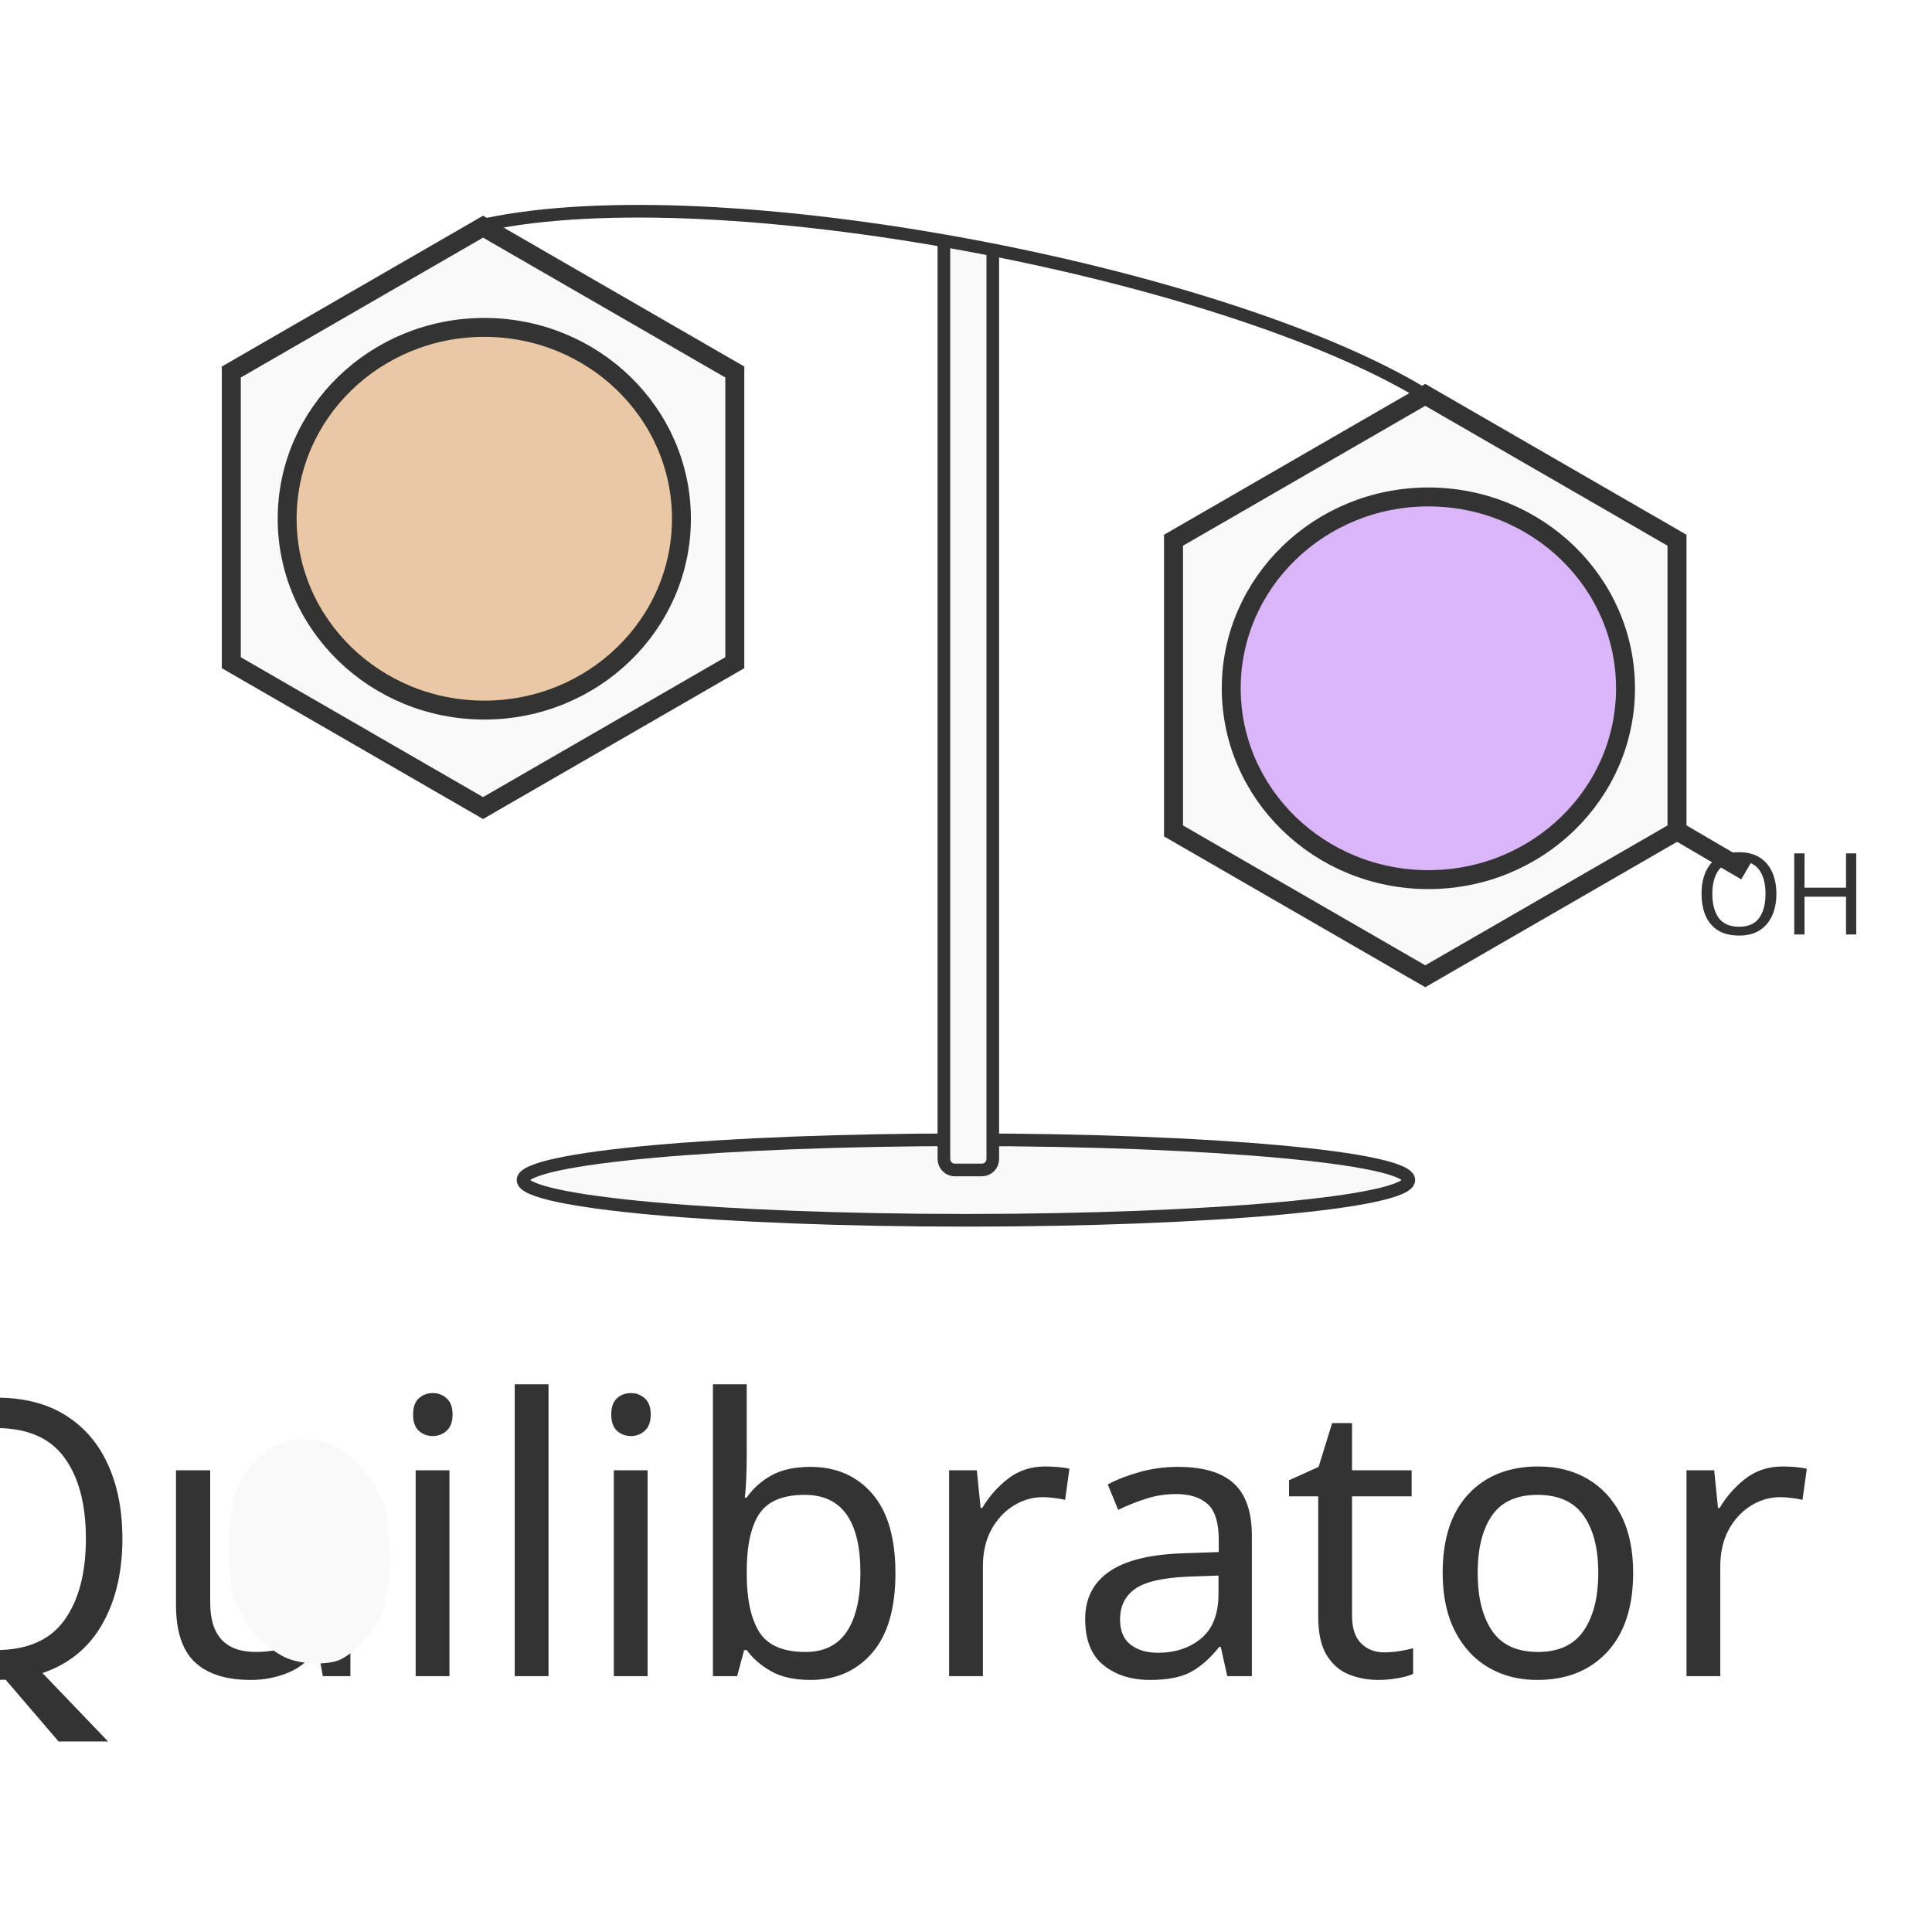
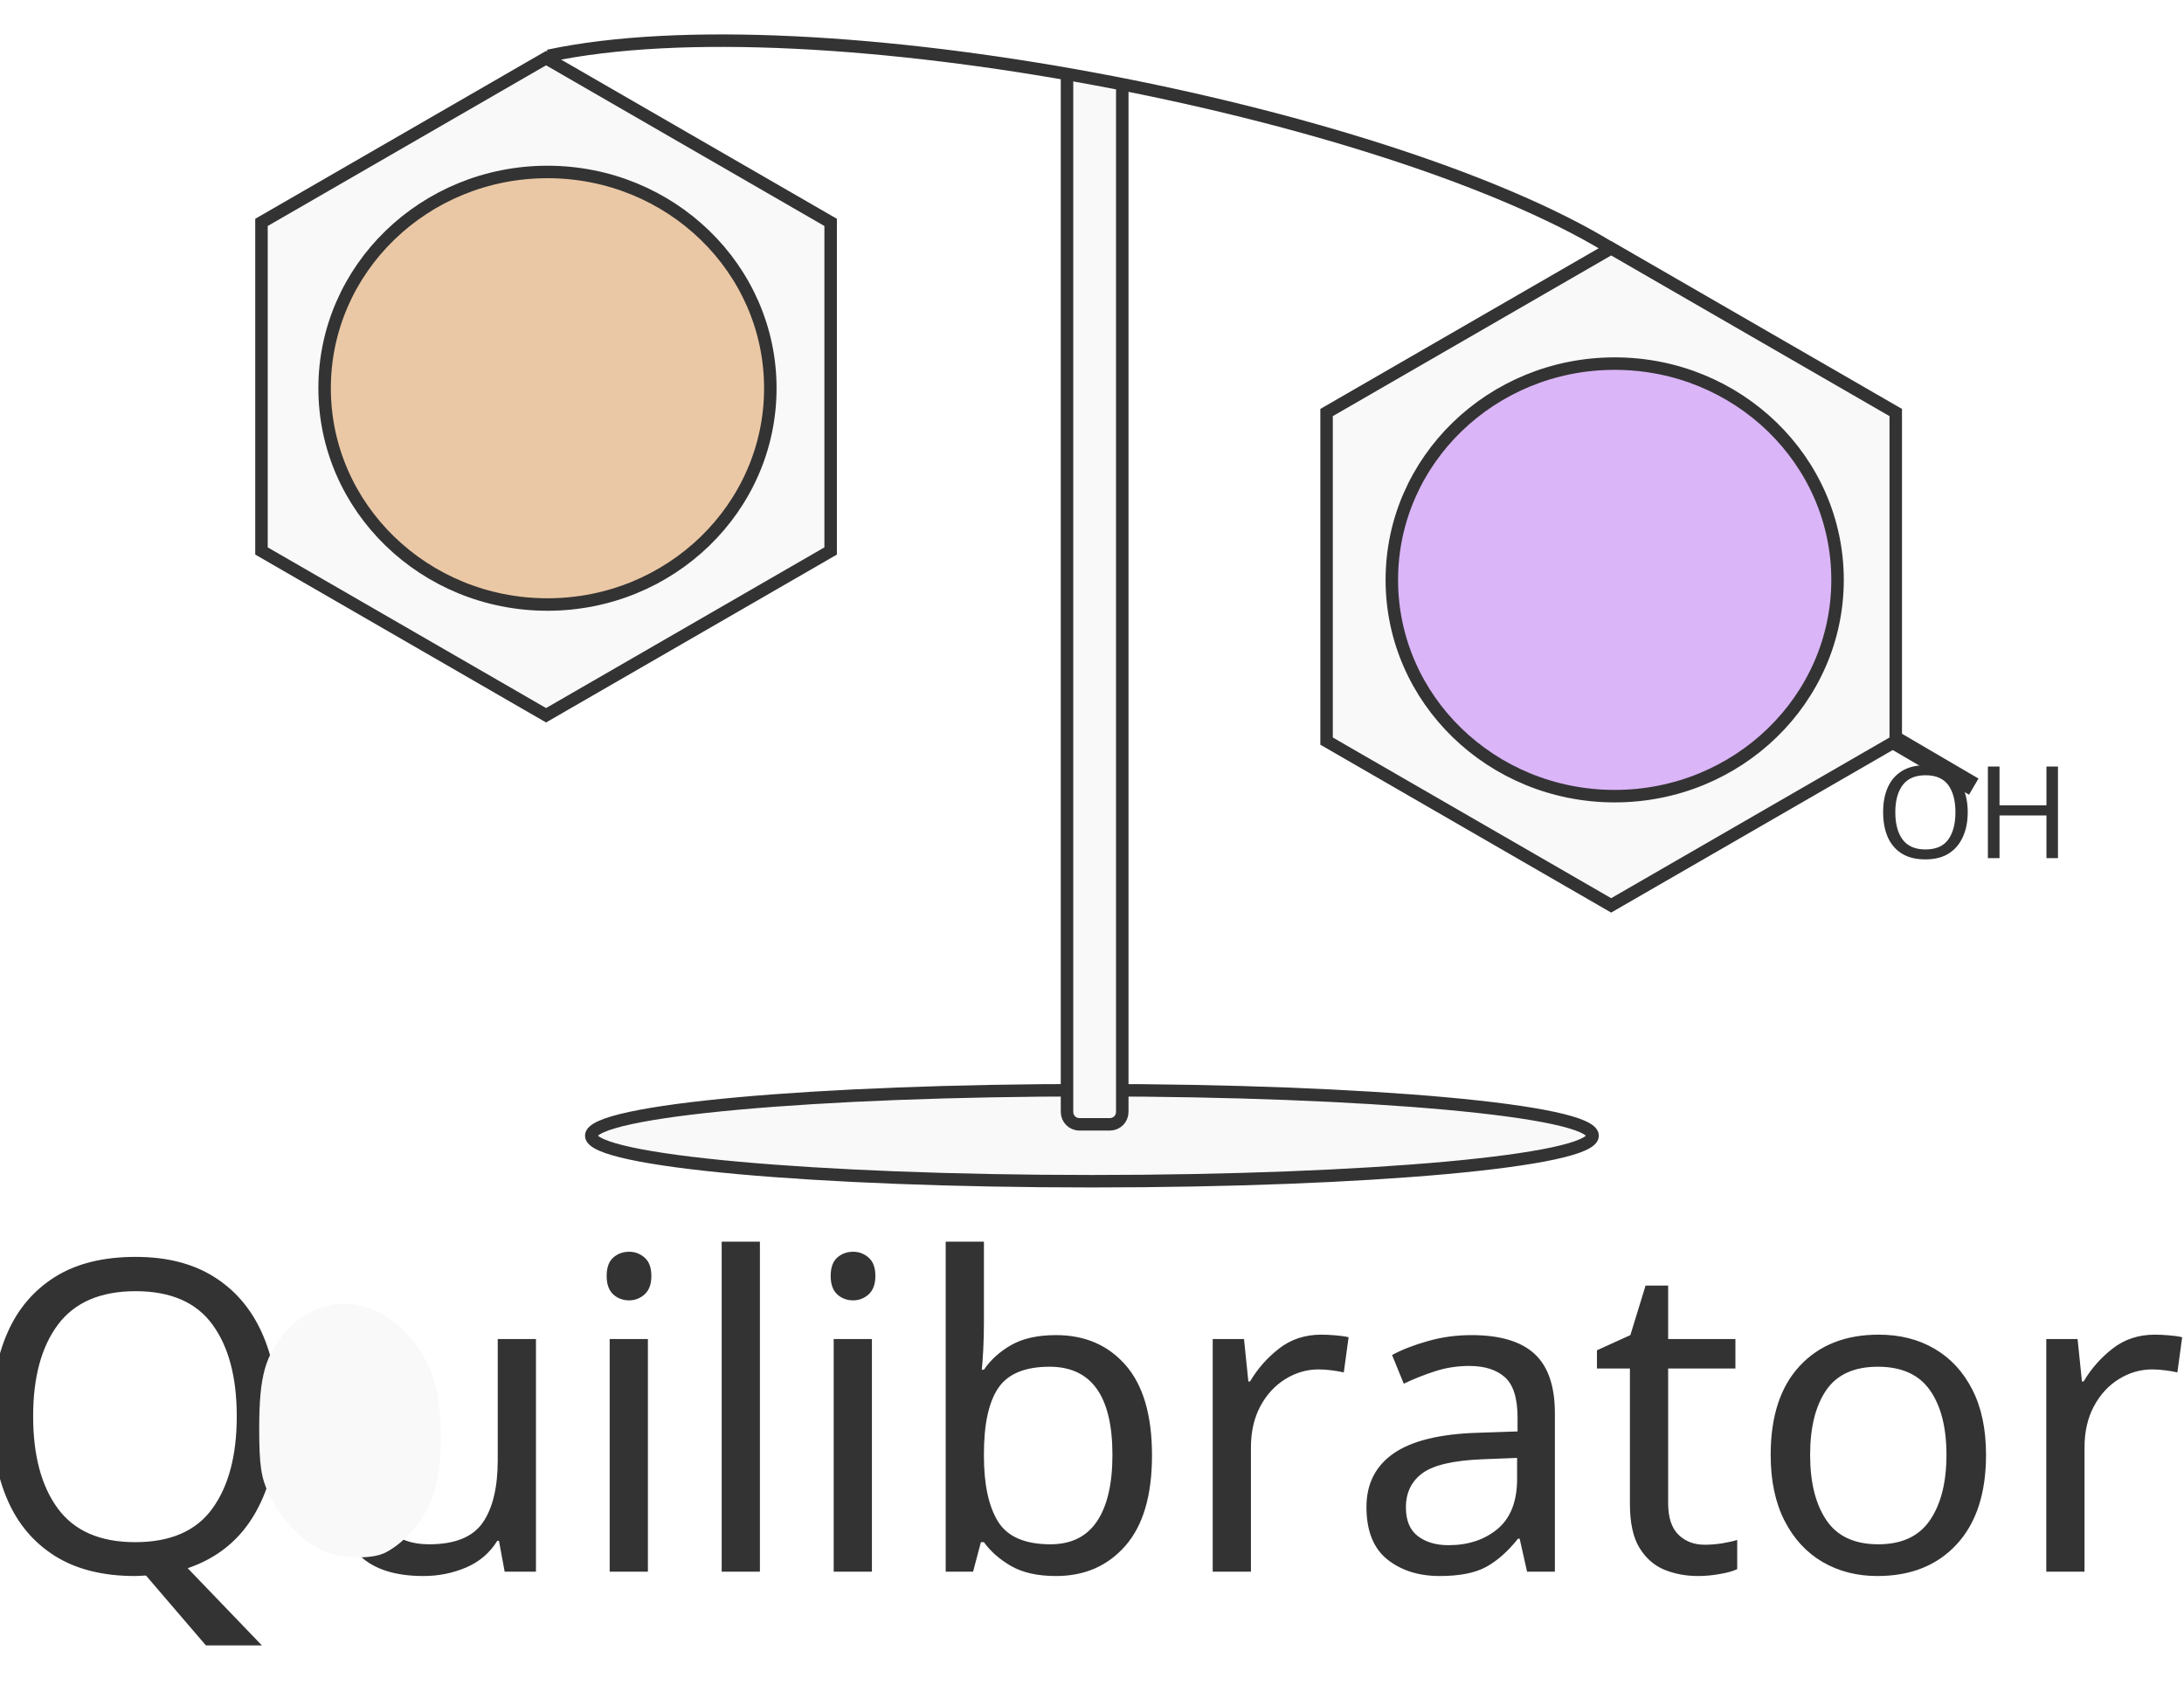
- <svg xmlns="http://www.w3.org/2000/svg" width="350" height="350" id="svg2" version="1.1">
+ <svg xmlns="http://www.w3.org/2000/svg" width="350" height="270" id="svg2" version="1.1">
  <defs id="defs4" />
-   <g id="layer1" transform="translate(22.54526,-658.3551)">
+   <g id="layer1" transform="translate(22.54526,-738.3551)">
    <g id="g4203" transform="matrix(0.7312451,0,0,0.7312451,10.87341,245.5053)">
      <g id="g4150" transform="matrix(1.567466,0,0,1.567466,-110.5111,-458.7033)">
-         <text id="text3001" y="916.604" x="152.749" style="font-style:normal;font-variant:normal;font-weight:normal;font-stretch:normal;font-size:24.211px;line-height:125%;font-family:'Droid Sans';-inkscape-font-specification:'Droid Sans';text-align:center;letter-spacing:0px;word-spacing:0px;writing-mode:lr-tb;text-anchor:middle;fill:#333333;fill-opacity:1;stroke:none" xml:space="preserve" transform="matrix(1.36753,0,0,1.36753,-14.86972,-335.736)">
-           <tspan id="tspan3005" style="font-style:normal;font-variant:normal;font-weight:normal;font-stretch:normal;font-size:44.387px;font-family:'Linux Libertine O';-inkscape-font-specification:'Linux Libertine O Italic';fill:#333333;fill-opacity:1" y="916.604" x="152.749">eQuilibrator</tspan>
+         <text id="text3001" y="942.394" x="194.019" style="font-style:normal;font-variant:normal;font-weight:normal;font-stretch:normal;font-size:16.41px;line-height:0%;font-family:'Droid Sans';-inkscape-font-specification:'Droid Sans';text-align:center;letter-spacing:0px;word-spacing:0px;writing-mode:lr-tb;text-anchor:middle;fill:#333333;fill-opacity:1;stroke:none;stroke-width:1.368" xml:space="preserve">
+           <tspan id="tspan3005" style="font-style:normal;font-variant:normal;font-weight:normal;font-stretch:normal;font-size:60.7px;line-height:1.25;font-family:'Linux Libertine O';-inkscape-font-specification:'Linux Libertine O Italic';fill:#333333;fill-opacity:1;stroke-width:1.368" y="942.394" x="194.019">eQuilibrator</tspan>
        </text>
-         <path style="fill:#f9f9f9;stroke:#333333;stroke-width:3;stroke-linecap:butt;stroke-linejoin:miter;stroke-miterlimit:3.977;stroke-dasharray:none;stroke-dashoffset:0;stroke-opacity:1" id="path2985" d="m 117.695,780.544 -39.789,-22.972 -10e-7,-45.944 39.789,-22.972 39.789,22.972 0,45.944 z" />
-         <path transform="matrix(0.3650891,0,0,0.3650891,237.4046,617.9385)" d="m 80,518.206 -108.984,-62.922 -3e-6,-125.844 108.984,-62.922 108.984,62.922 0,125.844 z" id="path3755" style="fill:#f9f9f9;stroke:#333333;stroke-width:8.217;stroke-linecap:butt;stroke-linejoin:miter;stroke-miterlimit:3.977;stroke-dasharray:none;stroke-dashoffset:0;stroke-opacity:1" />
-         <ellipse style="fill:#ebc8a5;fill-opacity:1;stroke:#333333;stroke-width:2.989;stroke-linecap:butt;stroke-linejoin:miter;stroke-miterlimit:3.977;stroke-dasharray:none;stroke-dashoffset:0;stroke-opacity:1" id="path3911" cx="117.891" cy="734.818" rx="31.159" ry="30.242" />
-         <path style="fill:none;stroke:#333333;stroke-width:2.989;stroke-linecap:butt;stroke-linejoin:miter;stroke-miterlimit:3.977;stroke-dasharray:none;stroke-dashoffset:0;stroke-opacity:1" d="m 306.549,784.223 10.757,6.301" id="path3915" />
-         <text xml:space="preserve" style="font-style:normal;font-variant:normal;font-weight:normal;font-stretch:normal;font-size:7.174px;line-height:125%;font-family:'Droid Sans';-inkscape-font-specification:'Droid Sans';text-align:center;letter-spacing:0px;word-spacing:0px;writing-mode:lr-tb;text-anchor:middle;fill:#333333;fill-opacity:1;stroke:none" x="331.231" y="800.526" id="text3917">
-           <tspan id="tspan3919" x="331.231" y="800.526" style="font-style:normal;font-variant:normal;font-weight:normal;font-stretch:normal;font-size:17.936px;font-family:'Trebuchet MS';-inkscape-font-specification:'Trebuchet MS';fill:#333333">OH</tspan>
+         <path style="fill:#f9f9f9;stroke:#333333;stroke-width:1.745;stroke-linecap:butt;stroke-linejoin:miter;stroke-miterlimit:3.977;stroke-dasharray:none;stroke-dashoffset:0;stroke-opacity:1" id="path2985" d="m 117.695,822.639 -39.789,-22.972 -10e-7,-45.944 39.789,-22.972 39.789,22.972 0,45.944 z" />
+         <path d="m 266.612,849.225 -39.789,-22.972 0,-45.944 39.789,-22.972 39.789,22.972 0,45.944 z" id="path3755" style="fill:#f9f9f9;stroke:#333333;stroke-width:1.745;stroke-linecap:butt;stroke-linejoin:miter;stroke-miterlimit:3.977;stroke-dasharray:none;stroke-dashoffset:0;stroke-opacity:1" />
+         <ellipse style="fill:#ebc8a5;fill-opacity:1;stroke:#333333;stroke-width:1.745;stroke-linecap:butt;stroke-linejoin:miter;stroke-miterlimit:3.977;stroke-dasharray:none;stroke-dashoffset:0;stroke-opacity:1" id="path3911" cx="117.891" cy="776.913" rx="31.159" ry="30.242" />
+         <path style="fill:none;stroke:#333333;stroke-width:2.617;stroke-linecap:butt;stroke-linejoin:miter;stroke-miterlimit:3.977;stroke-dasharray:none;stroke-dashoffset:0;stroke-opacity:1" d="m 306.549,826.318 10.757,6.301" id="path3915" />
+         <text xml:space="preserve" style="font-style:normal;font-variant:normal;font-weight:normal;font-stretch:normal;line-height:0%;font-family:'Droid Sans';-inkscape-font-specification:'Droid Sans';text-align:center;letter-spacing:0px;word-spacing:0px;writing-mode:lr-tb;text-anchor:middle;fill:#333333;fill-opacity:1;stroke:none" x="331.231" y="842.621" id="text3917">
+           <tspan id="tspan3919" x="331.231" y="842.621" style="font-style:normal;font-variant:normal;font-weight:normal;font-stretch:normal;font-size:17.936px;line-height:1.25;font-family:'Trebuchet MS';-inkscape-font-specification:'Trebuchet MS';fill:#333333">OH</tspan>
        </text>
-         <ellipse transform="matrix(0.7471736,0,0,0.7471736,158.0499,363.8836)" id="path3925" style="fill:#dab5f7;fill-opacity:1;stroke:#333333;stroke-width:4.001;stroke-linecap:butt;stroke-linejoin:miter;stroke-miterlimit:3.977;stroke-dasharray:none;stroke-dashoffset:0;stroke-opacity:1" cx="145.957" cy="532.314" rx="41.702" ry="40.475" />
-         <ellipse style="opacity:1;fill:#f9f9f9;fill-opacity:1;stroke:#333333;stroke-width:2;stroke-linecap:square;stroke-linejoin:round;stroke-miterlimit:100;stroke-dasharray:none;stroke-dashoffset:0;stroke-opacity:1" id="path3398" cx="194.014" cy="839.335" rx="70.004" ry="6.364" />
-         <path style="opacity:1;fill:#f9f9f9;fill-opacity:1;stroke:#333333;stroke-width:2;stroke-linecap:square;stroke-linejoin:round;stroke-miterlimit:100;stroke-dasharray:none;stroke-dashoffset:0;stroke-opacity:1" d="m 198.257,693.568 0,142.445 c 0,0.959 -0.772,1.73 -1.73,1.73 l -4.265,0 c -0.959,0 -1.73,-0.772 -1.73,-1.73 l 0,-144.679" id="rect4200" />
-         <path style="fill:none;stroke:#333333;stroke-width:2;stroke-linecap:butt;stroke-linejoin:miter;stroke-miterlimit:3.977;stroke-dasharray:none;stroke-dashoffset:0;stroke-opacity:1" d="m 117.99,688.342 c 37.185,-7.942 116.641,7.563 148.244,26.704" id="path3905" />
-         <path transform="matrix(1.36753,0,0,1.36753,-45.70105,564.5846)" id="path4147" d="m 96.534,256.046 c -2.134,-1.052 -4.242,-3.292 -5.393,-5.732 -0.8,-1.695 -0.986,-2.963 -0.986,-6.731 0,-5.287 0.594,-7.445 2.711,-9.857 4.449,-5.067 11.61,-3.212 14.756,3.822 1.364,3.049 1.502,9.527 0.278,13.032 -0.805,2.305 -2.809,4.674 -4.833,5.712 -1.456,0.747 -4.771,0.622 -6.532,-0.246 z" style="opacity:1;fill:#f9f9f9;fill-opacity:1;stroke:none;stroke-width:1.393;stroke-linecap:square;stroke-linejoin:round;stroke-miterlimit:3.977;stroke-dasharray:none;stroke-dashoffset:0;stroke-opacity:1" />
+         <ellipse id="path3925" style="fill:#dab5f7;fill-opacity:1;stroke:#333333;stroke-width:1.745;stroke-linecap:butt;stroke-linejoin:miter;stroke-miterlimit:3.977;stroke-dasharray:none;stroke-dashoffset:0;stroke-opacity:1" cx="267.105" cy="803.71" rx="31.159" ry="30.242" />
+         <ellipse style="opacity:1;fill:#f9f9f9;fill-opacity:1;stroke:#333333;stroke-width:1.745;stroke-linecap:square;stroke-linejoin:round;stroke-miterlimit:100;stroke-dasharray:none;stroke-dashoffset:0;stroke-opacity:1" id="path3398" cx="194.014" cy="881.43" rx="70.004" ry="6.364" />
+         <path style="opacity:1;fill:#f9f9f9;fill-opacity:1;stroke:#333333;stroke-width:1.745;stroke-linecap:square;stroke-linejoin:round;stroke-miterlimit:100;stroke-dasharray:none;stroke-dashoffset:0;stroke-opacity:1" d="m 198.257,735.664 v 142.445 c 0,0.959 -0.772,1.73 -1.73,1.73 h -4.265 c -0.959,0 -1.73,-0.772 -1.73,-1.73 V 733.429" id="rect4200" />
+         <path style="fill:none;stroke:#333333;stroke-width:1.745;stroke-linecap:butt;stroke-linejoin:miter;stroke-miterlimit:3.977;stroke-dasharray:none;stroke-dashoffset:0;stroke-opacity:1" d="m 117.99,730.437 c 37.185,-7.942 116.641,7.563 148.244,26.704" id="path3905" />
+         <path id="path4147" d="m 86.313,939.381 c -2.918,-1.438 -5.801,-4.502 -7.376,-7.839 -1.094,-2.318 -1.348,-4.053 -1.348,-9.204 0,-7.23 0.812,-10.182 3.707,-13.479 6.084,-6.929 15.876,-4.392 20.179,5.227 1.865,4.169 2.054,13.029 0.38,17.822 -1.101,3.152 -3.842,6.392 -6.609,7.811 -1.991,1.021 -6.525,0.85 -8.933,-0.337 z" style="opacity:1;fill:#f9f9f9;fill-opacity:1;stroke:none;stroke-width:1.904;stroke-linecap:square;stroke-linejoin:round;stroke-miterlimit:3.977;stroke-dasharray:none;stroke-dashoffset:0;stroke-opacity:1" />
      </g>
    </g>
  </g>
</svg>
